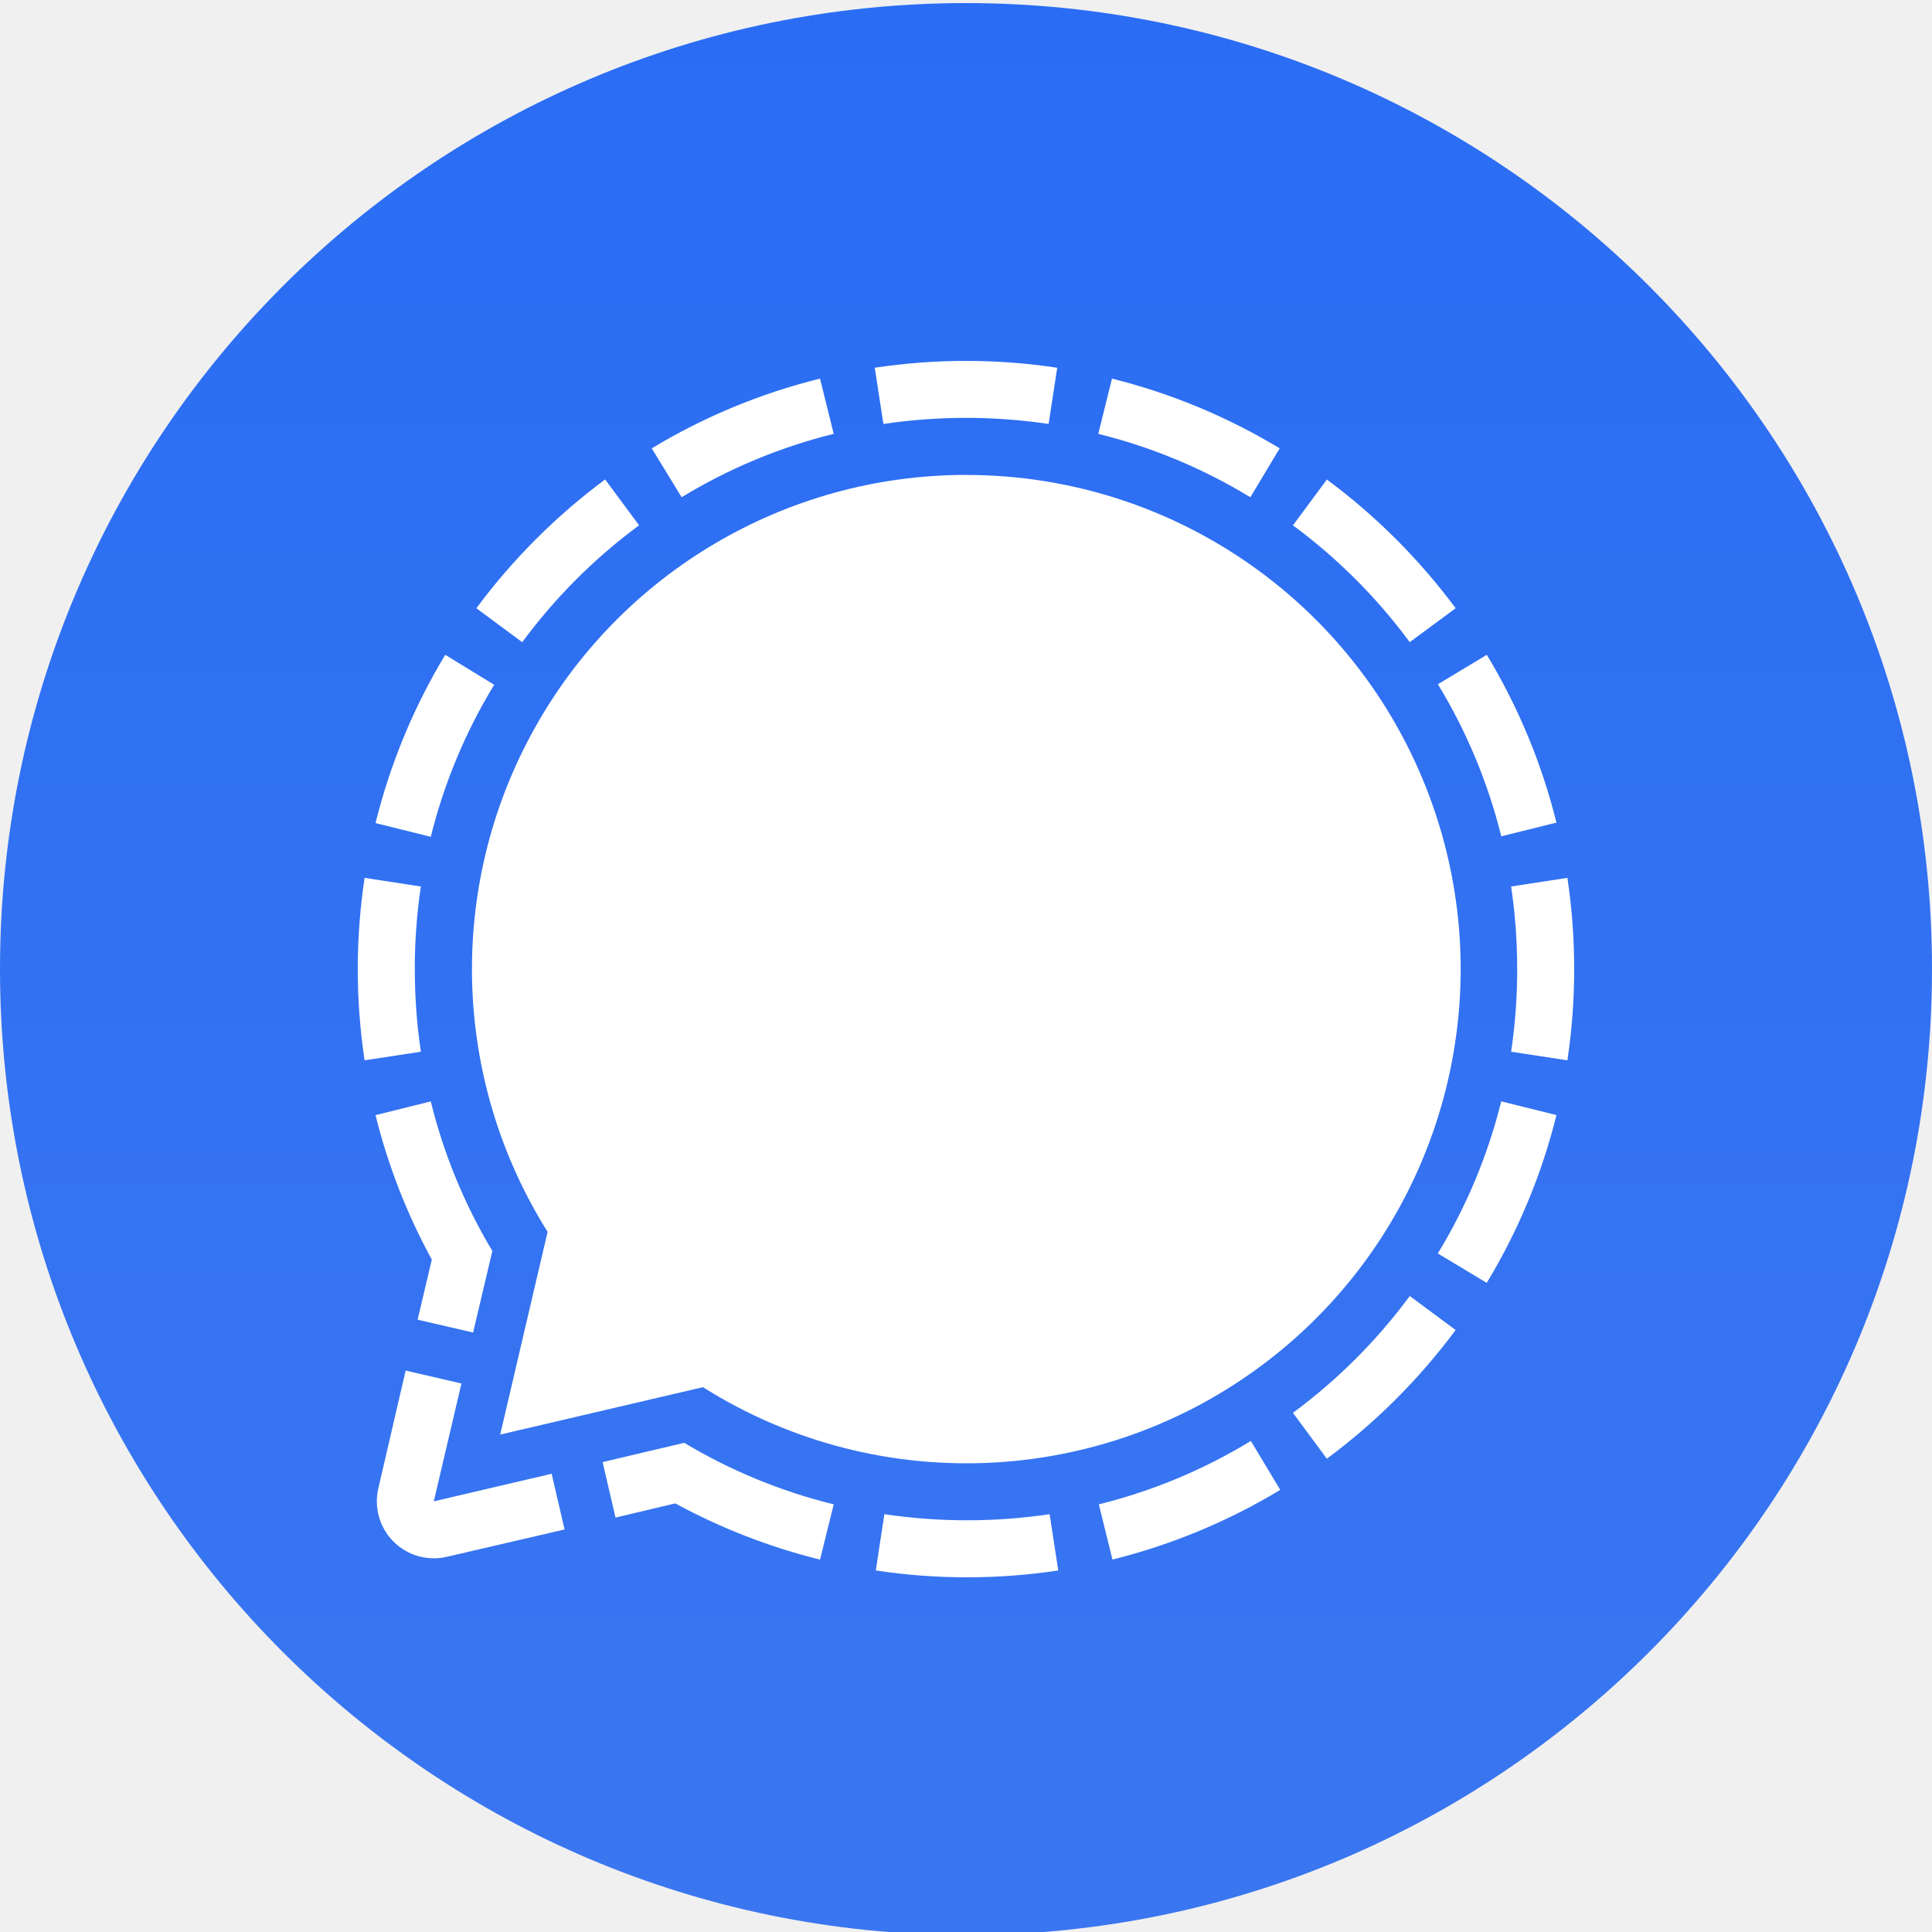
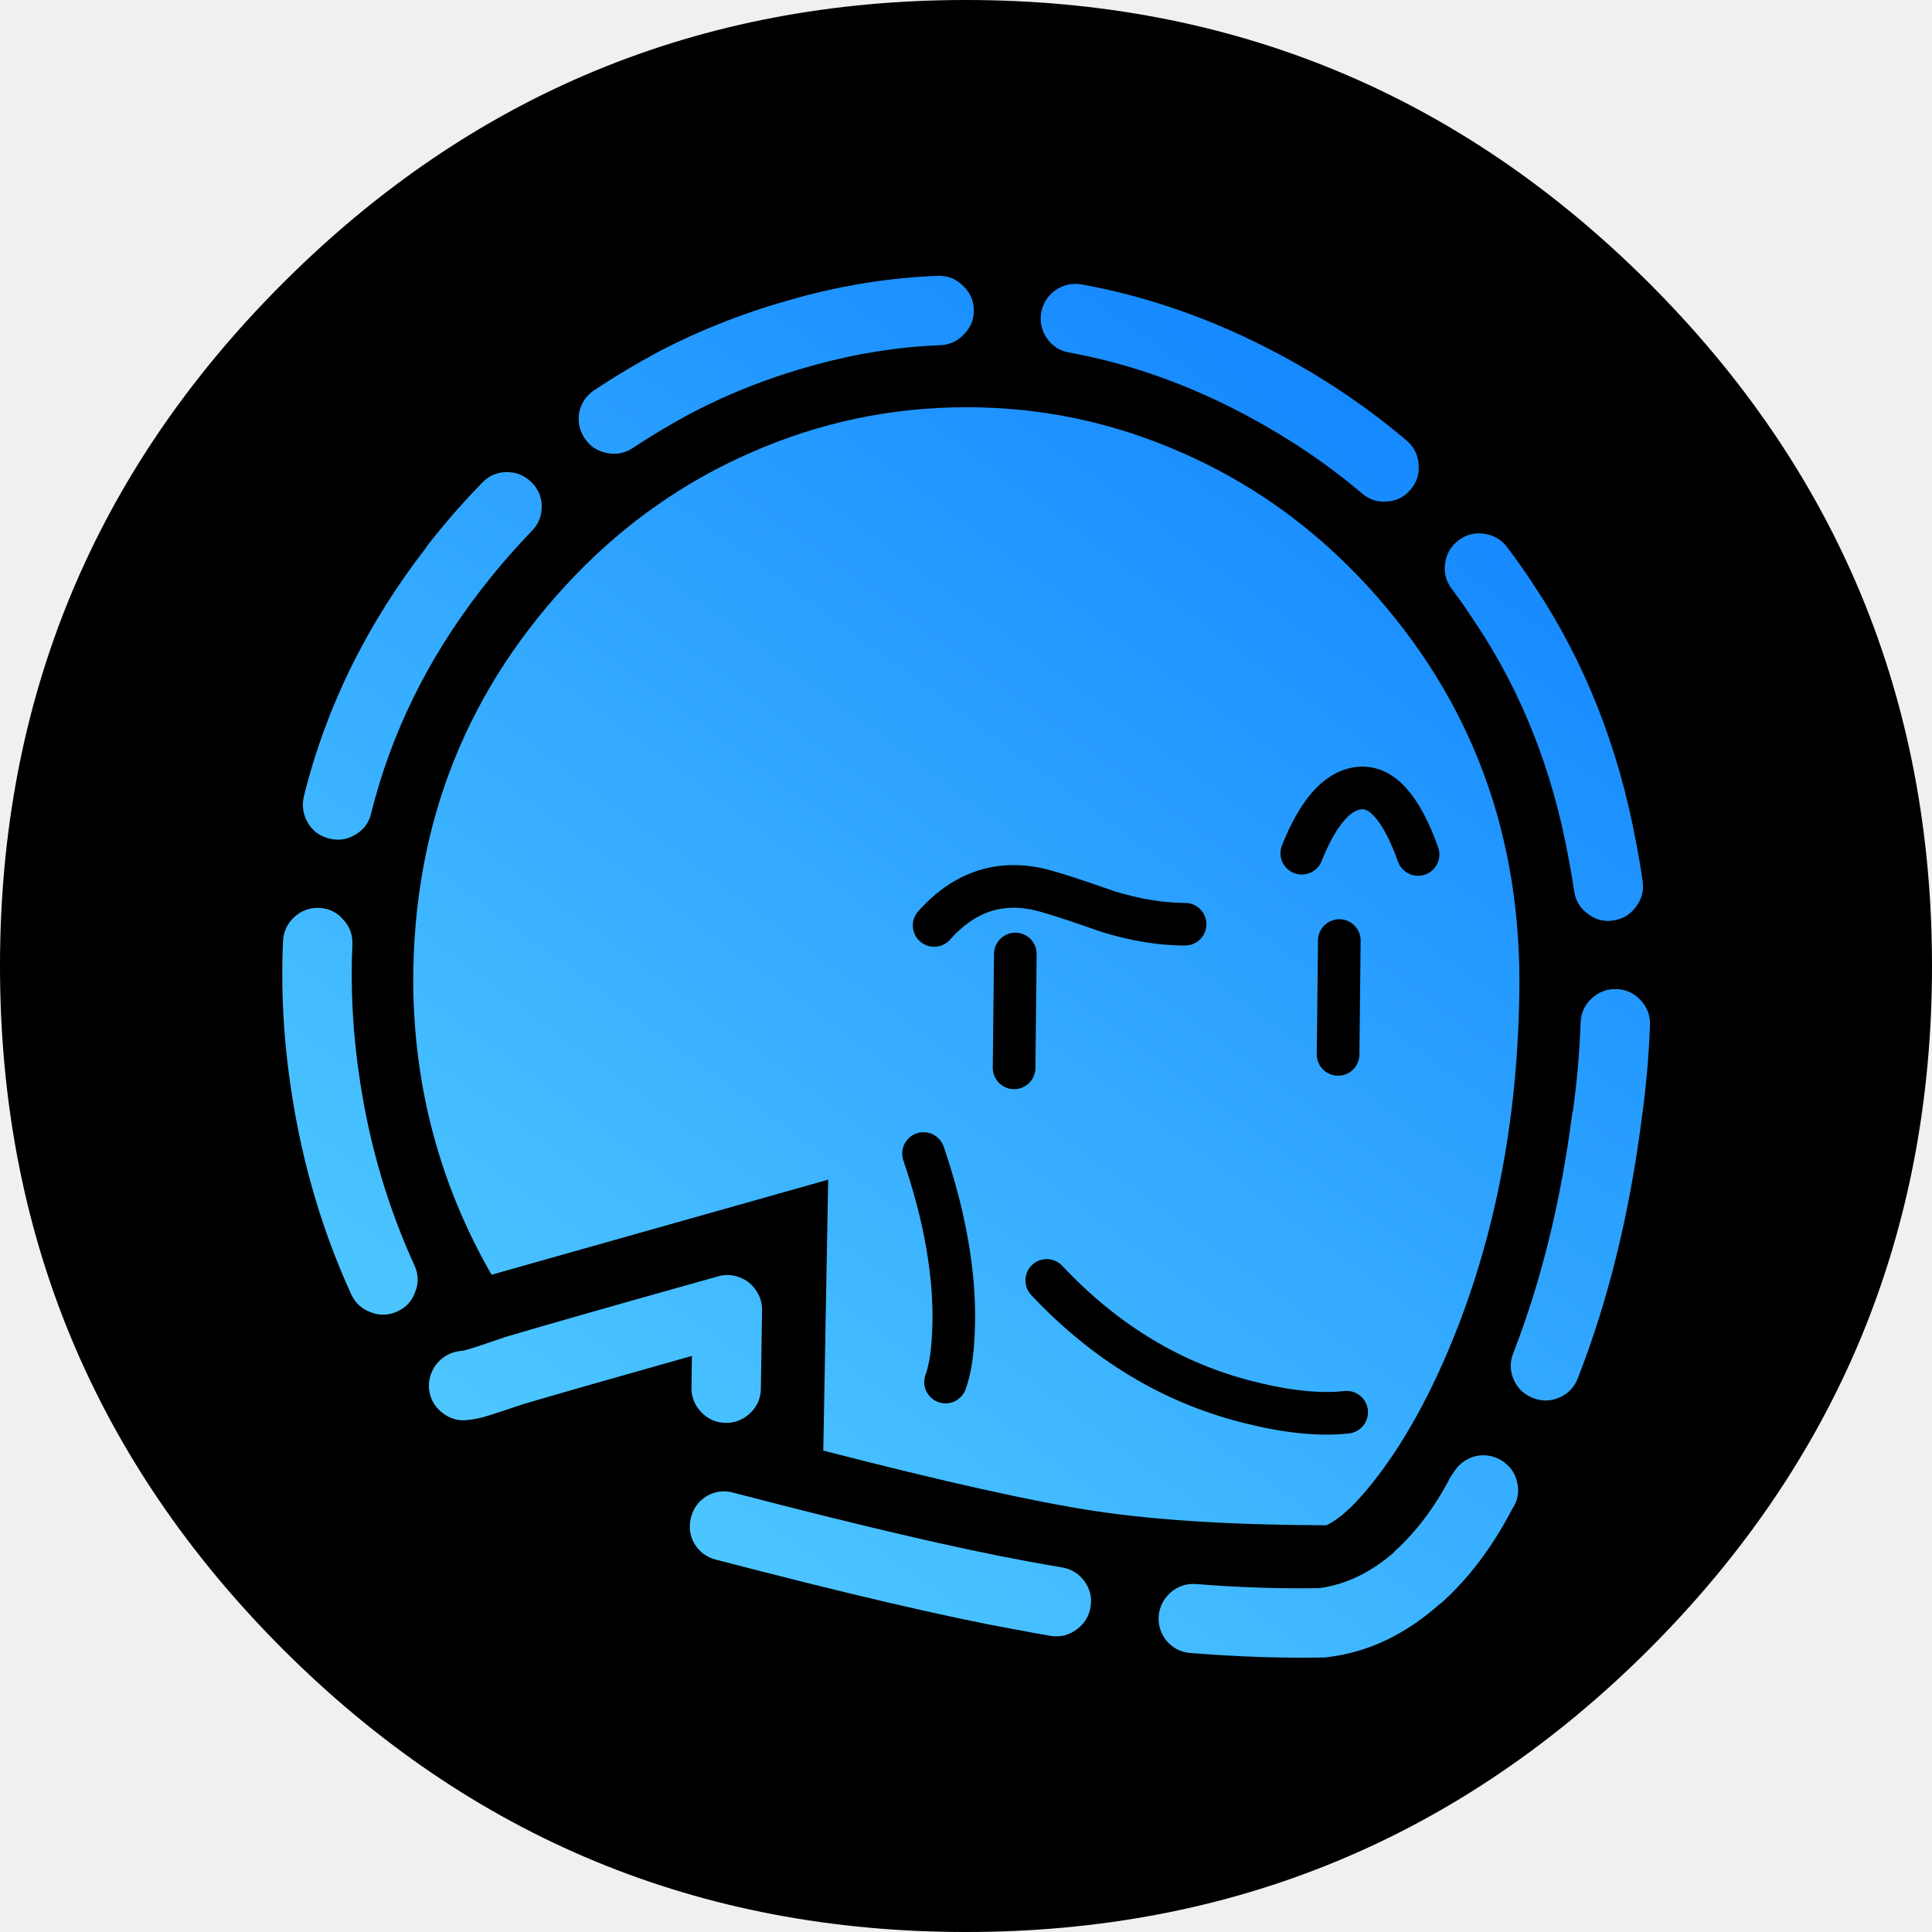
- <svg xmlns="http://www.w3.org/2000/svg" width="32" height="32" fill="none">
-   <circle cx="16" cy="16.051" r="16" fill="url(#a)" />
-   <path fill="#fff" d="m13.582 6.271.227.915a9.007 9.007 0 0 0-2.519 1.05l-.495-.81a10.074 10.074 0 0 1 2.787-1.155Zm4.836 0-.227.915c.888.22 1.737.574 2.519 1.05l.486-.81c-.863-.522-1.8-.911-2.778-1.155ZM7.374 10.846a10.075 10.075 0 0 0-1.154 2.787l.915.227a9.008 9.008 0 0 1 1.05-2.518l-.81-.496Zm-.504 5.205c0-.458.033-.915.101-1.368l-.932-.143a10.129 10.129 0 0 0 0 3.022l.932-.142a9.171 9.171 0 0 1-.1-1.369Zm14.335 8.626-.487-.81a9.01 9.01 0 0 1-2.518 1.05l.226.914a10.073 10.073 0 0 0 2.779-1.154Zm3.925-8.626c0 .458-.034.916-.101 1.369l.932.142c.15-1.001.15-2.02 0-3.022l-.932.143c.067.453.101.91.1 1.368Zm.65 2.418-.915-.227a9.007 9.007 0 0 1-1.05 2.519l.81.487c.523-.863.912-1.8 1.155-2.779Zm-8.395 6.611a9.346 9.346 0 0 1-2.737 0l-.142.932c1.001.151 2.02.151 3.022 0l-.143-.932Zm5.965-3.614a9.192 9.192 0 0 1-1.935 1.935l.562.76a10.27 10.27 0 0 0 2.133-2.132l-.76-.563ZM21.415 8.701a9.191 9.191 0 0 1 1.935 1.935l.76-.562a10.267 10.267 0 0 0-2.133-2.132l-.562.76ZM8.65 10.636a9.191 9.191 0 0 1 1.935-1.935l-.562-.76a10.317 10.317 0 0 0-2.133 2.133l.76.563Zm15.976.21-.81.487a9.03 9.03 0 0 1 1.05 2.519l.914-.227a10.076 10.076 0 0 0-1.154-2.779Zm-9.994-3.824a9.344 9.344 0 0 1 2.736 0l.143-.931a10.129 10.129 0 0 0-3.022 0l.143.931ZM9.137 24.41l-1.952.457.458-1.952-.924-.214-.453 1.952a.944.944 0 0 0 1.133 1.133l1.952-.453-.214-.923Zm-2.22-2.552.919.213.319-1.351a8.987 8.987 0 0 1-1.02-2.477l-.915.227c.206.834.52 1.638.932 2.393l-.235.995Zm4.415 2.04-1.351.319.214.919.99-.235c.756.411 1.562.724 2.397.931l.227-.915a8.988 8.988 0 0 1-2.477-1.02ZM16 7.866a8.185 8.185 0 0 0-6.93 12.537l-.785 3.358 3.358-.785A8.185 8.185 0 1 0 16 7.867Z" />
+ <svg xmlns="http://www.w3.org/2000/svg" xmlns:xlink="http://www.w3.org/1999/xlink" version="1.1" preserveAspectRatio="none" x="0px" y="0px" width="256px" height="256px" viewBox="0 0 256 256">
  <defs>
-     <linearGradient id="a" x1="16" x2="16" y1=".051" y2="32.051" gradientUnits="userSpaceOnUse">
-       <stop stop-color="#2A6DF4" />
-       <stop offset="1" stop-color="#3A76F0" />
+     <linearGradient id="Gradient_1" gradientUnits="userSpaceOnUse" x1="17.837" y1="166.963" x2="143.363" y2="-3.562" spreadMethod="pad">
+       <stop offset="0%" stop-color="#56D0FF" />
+       <stop offset="100%" stop-color="#0E81FF" />
+     </linearGradient>
+     <linearGradient id="Gradient_2" gradientUnits="userSpaceOnUse" x1="17.75" y1="167.45" x2="143.05" y2="-3.15" spreadMethod="pad">
+       <stop offset="0%" stop-color="#56D0FF" />
+       <stop offset="100%" stop-color="#0E81FF" />
    </linearGradient>
  </defs>
+   <g id="Layer_3">
+     <g>
+       <g>
+         <g>
+           <path fill="#000000" stroke="none" d=" M 256 128 Q 256 74.95 218.5 37.5 180.95 0 128 0 75 0 37.5 37.5 0 74.95 0 128 0 181.05 37.5 218.55 75 256 128 256 180.95 256 218.5 218.55 256 181.05 256 128 Z" />
+         </g>
+       </g>
+     </g>
+   </g>
+   <g id="svg1">
+     <g transform="matrix( 1.08136, 0, 0, 1.08136, 37.45,36.55) ">
+       <g>
+         <g>
+           <path fill="url(#Gradient_1)" stroke="none" d=" M 110.15 21.65 Q 97.6 16.1 83.8 16.1 70 16.1 57.4 21.65 45.25 26.95 35.85 36.7 16 57.35 16 86.5 16.1 105.85 25.6 122.4 L 66.85 110.75 66.25 143.95 Q 88.55 149.7 99.5 151.35 110.7 153.05 127.9 153.1 130.65 151.8 134.4 146.8 138.65 141.15 142.2 133.15 151.45 112.2 151.55 86.5 151.55 57.35 131.7 36.7 122.3 26.95 110.15 21.65 Z" />
+         </g>
+       </g>
+     </g>
+     <g transform="matrix( 1.08136, 0, 0, 1.08136, 37.45,36.55) ">
+       <g transform="matrix( 0.9247589, 0, 0, 0.9247589, -34.6,-33.8) ">
+         <path stroke="#000000" stroke-width="5.65" stroke-linejoin="miter" stroke-linecap="round" stroke-miterlimit="11" fill="none" d=" M 122.337 152.85 Q 126.554 165.232 126.338 175.397 126.23 180.533 125.256 183.128" />
+       </g>
+     </g>
+     <g transform="matrix( 1.08136, 0, 0, 1.08136, 37.45,36.55) ">
+       <g transform="matrix( 0.9247589, 0, 0, 0.9247589, -34.6,-33.8) ">
+         <path stroke="#000000" stroke-width="5.65" stroke-linejoin="miter" stroke-linecap="round" stroke-miterlimit="11" fill="none" d=" M 138.665 169.665 Q 150.29 182.047 165.537 185.832 173.107 187.724 178.405 187.129" />
+       </g>
+     </g>
+     <g transform="matrix( 1.08136, 0, 0, 1.08136, 37.45,36.55) ">
+       <g transform="matrix( 0.9247589, 0, 0, 0.9247589, -34.6,-33.8) ">
+         <path stroke="#000000" stroke-width="5.65" stroke-linejoin="miter" stroke-linecap="round" stroke-miterlimit="11" fill="none" d=" M 123.743 122.626 Q 129.96 115.651 138.557 118.085 141.098 118.787 146.775 120.788 152.236 122.464 156.994 122.464" />
+       </g>
+     </g>
+     <g transform="matrix( 1.08136, 0, 0, 1.08136, 37.45,36.55) ">
+       <g transform="matrix( 0.9247589, 0, 0, 0.9247589, -34.6,-33.8) ">
+         <path stroke="#000000" stroke-width="5.65" stroke-linejoin="miter" stroke-linecap="round" stroke-miterlimit="11" fill="none" d=" M 187.867 113.218 Q 184.461 103.702 179.811 104.459 175.648 105.108 172.458 113.056" />
+       </g>
+     </g>
+     <g transform="matrix( 1.08136, 0, 0, 1.08136, 37.45,36.55) ">
+       <g transform="matrix( 0.9247589, 0, 0, 0.9247589, -34.6,-33.8) ">
+         <path stroke="#000000" stroke-width="5.65" stroke-linejoin="miter" stroke-linecap="round" stroke-miterlimit="11" fill="none" d=" M 134.502 126.411 L 134.34 141.496" />
+       </g>
+     </g>
+     <g transform="matrix( 1.08136, 0, 0, 1.08136, 37.45,36.55) ">
+       <g transform="matrix( 0.9247589, 0, 0, 0.9247589, -34.6,-33.8) ">
+         <path stroke="#000000" stroke-width="5.65" stroke-linejoin="miter" stroke-linecap="round" stroke-miterlimit="11" fill="none" d=" M 177.432 124.627 L 177.27 139.712" />
+       </g>
+     </g>
+     <g transform="matrix( 1.08136, 0, 0, 1.08136, 37.45,36.55) ">
+       <g>
+         <path fill="url(#Gradient_2)" stroke="none" d=" M 146.3 144.6 Q 144.593 144.982 143.6 146.45 143.525 146.6 143.4 146.75 143.291 146.939 143.15 147.1 140.267 152.687 136.25 156.3 L 136.25 156.35 Q 132.009 160.094 127.1 160.8 119.875 160.937 111.9 160.3 110.18 160.185 108.85 161.3 107.511 162.475 107.35 164.2 107.233 165.968 108.35 167.3 109.527 168.638 111.25 168.75 119.835 169.448 127.6 169.3 127.85 169.3 128.1 169.25 135.531 168.359 141.9 162.65 L 141.95 162.65 Q 147.043 158.095 150.7 151.05 151.654 149.628 151.3 147.95 150.972 146.242 149.5 145.25 148.026 144.287 146.3 144.6 M 50.45 155.35 Q 51.373 156.861 53.05 157.3 76.82 163.505 89.65 165.85 L 89.7 165.85 Q 91.938 166.288 94.1 166.65 95.854 166.931 97.25 165.9 98.711 164.862 99 163.1 99.282 161.399 98.25 159.95 97.208 158.54 95.45 158.25 93.374 157.914 91.2 157.5 78.58 155.195 55.2 149.1 53.524 148.644 52 149.5 50.488 150.423 50.05 152.1 49.593 153.826 50.45 155.35 M 55.95 122.7 Q 54.658 122.229 53.35 122.6 35.8 127.516 27.05 130.1 27.014 130.153 26.95 130.15 24.163 131.107 22.75 131.55 L 22.7 131.55 Q 22.183 131.716 21.7 131.75 19.966 131.987 18.85 133.35 17.775 134.758 17.95 136.5 18.186 138.236 19.55 139.3 20.956 140.423 22.7 140.2 23.916 140.084 25.25 139.65 L 25.25 139.65 Q 26.736 139.192 29.65 138.2 L 29.5 138.25 Q 36.776 136.109 50.15 132.35 L 50.1 136.2 Q 50.073 137.968 51.3 139.25 52.522 140.518 54.25 140.55 56.028 140.579 57.3 139.35 58.567 138.139 58.6 136.4 L 58.75 126.8 Q 58.776 125.433 58 124.3 57.233 123.172 55.95 122.7 M 1.45 78.55 Q 0.141 79.756 0.05 81.5 -0.369 90.669 1.1 100.1 3.087 113.143 8.4 124.8 9.173 126.416 10.8 127 12.471 127.638 14.05 126.9 15.668 126.166 16.25 124.5 16.899 122.881 16.15 121.25 11.313 110.657 9.5 98.8 8.169 90.231 8.55 81.9 8.621 80.151 7.4 78.85 6.244 77.539 4.5 77.45 2.75 77.378 1.45 78.55 M 17.65 33.15 L 17.7 33.15 Q 6.678 47.325 2.6 63.8 2.209 65.533 3.1 67.05 4.03 68.555 5.7 68.95 7.435 69.393 8.95 68.45 10.453 67.572 10.85 65.85 14.522 51.075 24.4 38.35 L 24.4 38.35 Q 27.321 34.586 30.55 31.25 31.776 29.978 31.75 28.2 31.72 26.475 30.45 25.25 29.181 24.023 27.4 24.05 25.676 24.084 24.45 25.35 20.879 29.014 17.65 33.15 M 84.7 4.1 Q 84.626 2.349 83.3 1.15 82.042 -0.056 80.3 0 71.667 0.314 62.85 2.75 L 62.9 2.75 Q 54.139 5.117 46.25 9.2 42.08 11.429 38.2 14 36.729 14.982 36.35 16.7 36.037 18.425 37 19.9 37.991 21.372 39.7 21.7 41.425 22.072 42.9 21.1 46.42 18.771 50.2 16.75 57.261 13.083 65.1 10.95 L 65.1 10.95 Q 72.933 8.786 80.6 8.5 82.352 8.424 83.55 7.1 84.758 5.843 84.7 4.1 M 137.75 20.2 Q 130.661 14.176 122.1 9.6 110.238 3.278 97.9 1.05 96.171 0.766 94.7 1.75 93.282 2.779 92.95 4.5 92.665 6.228 93.65 7.65 94.68 9.116 96.4 9.4 107.462 11.422 118.1 17.1 125.839 21.224 132.25 26.65 133.601 27.816 135.35 27.65 137.09 27.538 138.2 26.2 139.368 24.853 139.2 23.1 139.084 21.361 137.75 20.2 M 165.8 77.35 Q 166.89 75.955 166.65 74.2 166.34 71.975 165.9 69.7 162.668 51.989 153.45 38.1 151.825 35.599 150.05 33.25 148.971 31.845 147.2 31.6 145.497 31.359 144.1 32.4 142.693 33.489 142.45 35.2 142.2 36.951 143.25 38.35 144.858 40.479 146.3 42.75 L 146.35 42.8 Q 154.632 55.311 157.55 71.25 157.96 73.325 158.25 75.35 158.495 77.11 159.9 78.15 161.297 79.241 163 79 164.761 78.756 165.8 77.35 M 166.4 88.75 Q 165.201 87.462 163.45 87.4 161.695 87.342 160.4 88.55 159.113 89.747 159.05 91.5 158.863 96.89 158.1 102.4 L 158.05 102.45 Q 155.957 118.747 150.8 132 150.151 133.633 150.85 135.25 151.563 136.86 153.2 137.5 154.835 138.151 156.45 137.45 158.058 136.739 158.7 135.1 164.243 120.953 166.5 103.55 L 166.5 103.55 Q 167.337 97.61 167.55 91.8 167.606 90.047 166.4 88.75 Z" />
+       </g>
+       <use xlink:href="#Layer0_07_STROKES_1_FILL" />
+     </g>
+   </g>
</svg>
